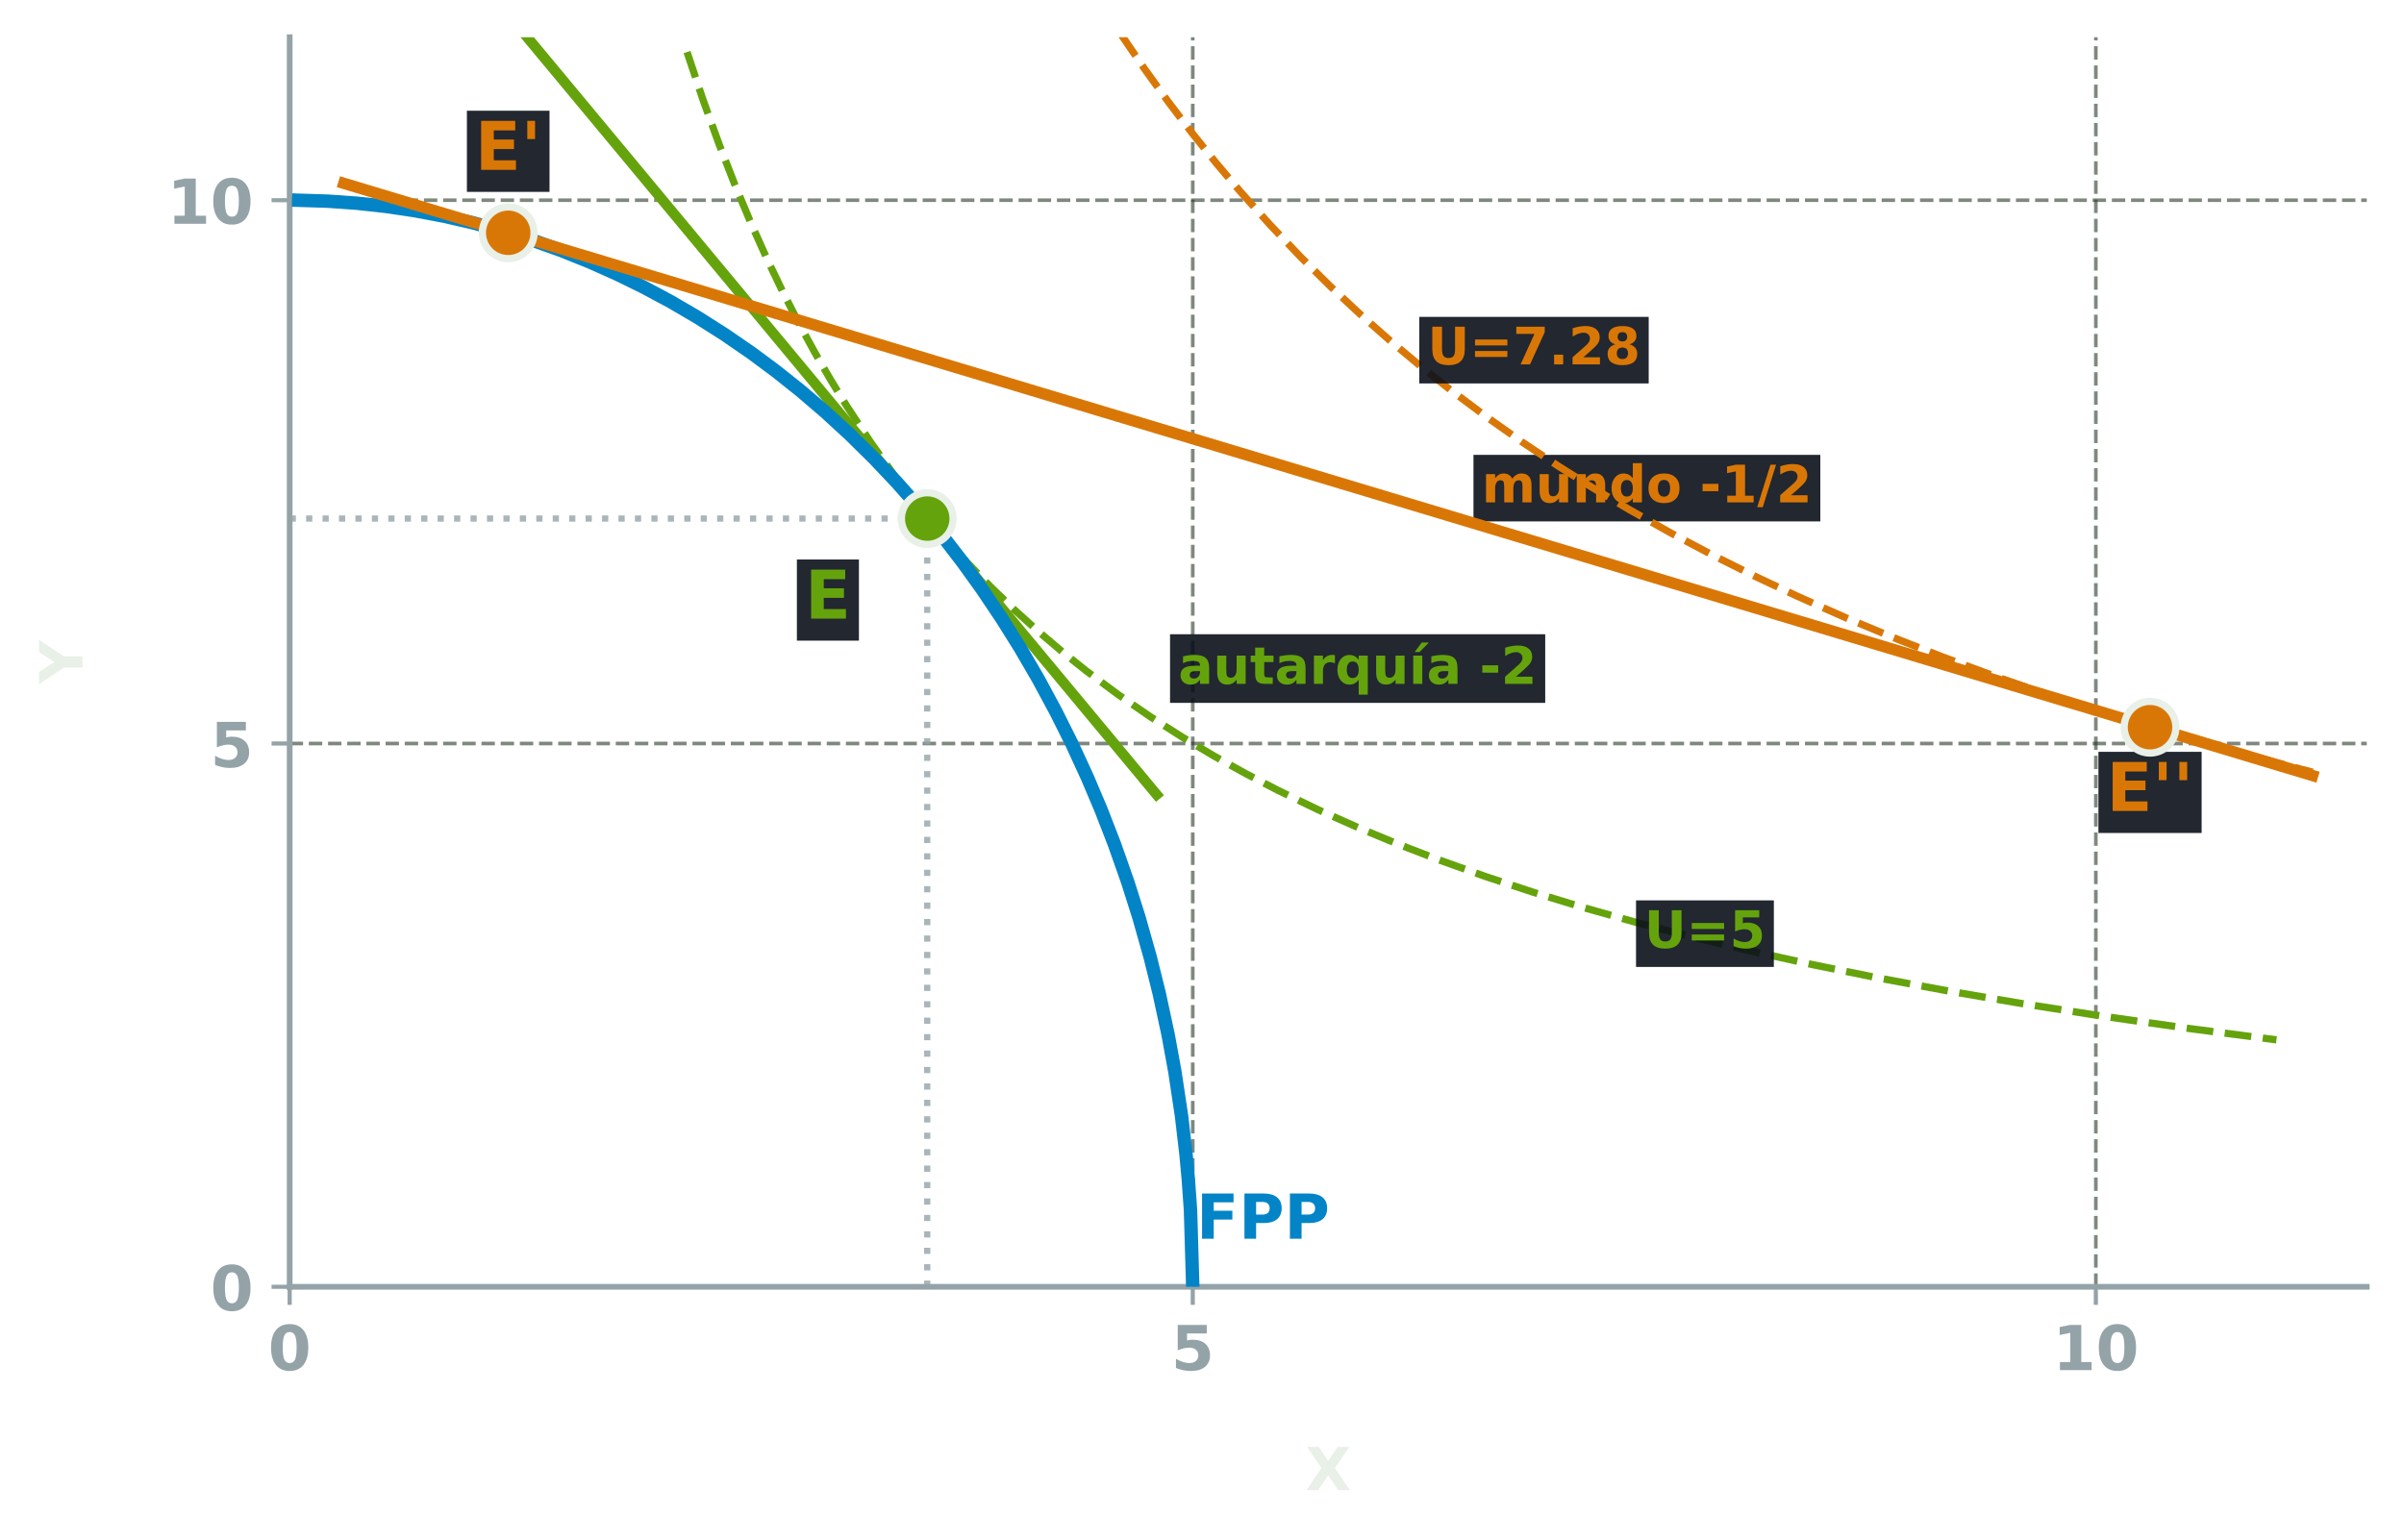
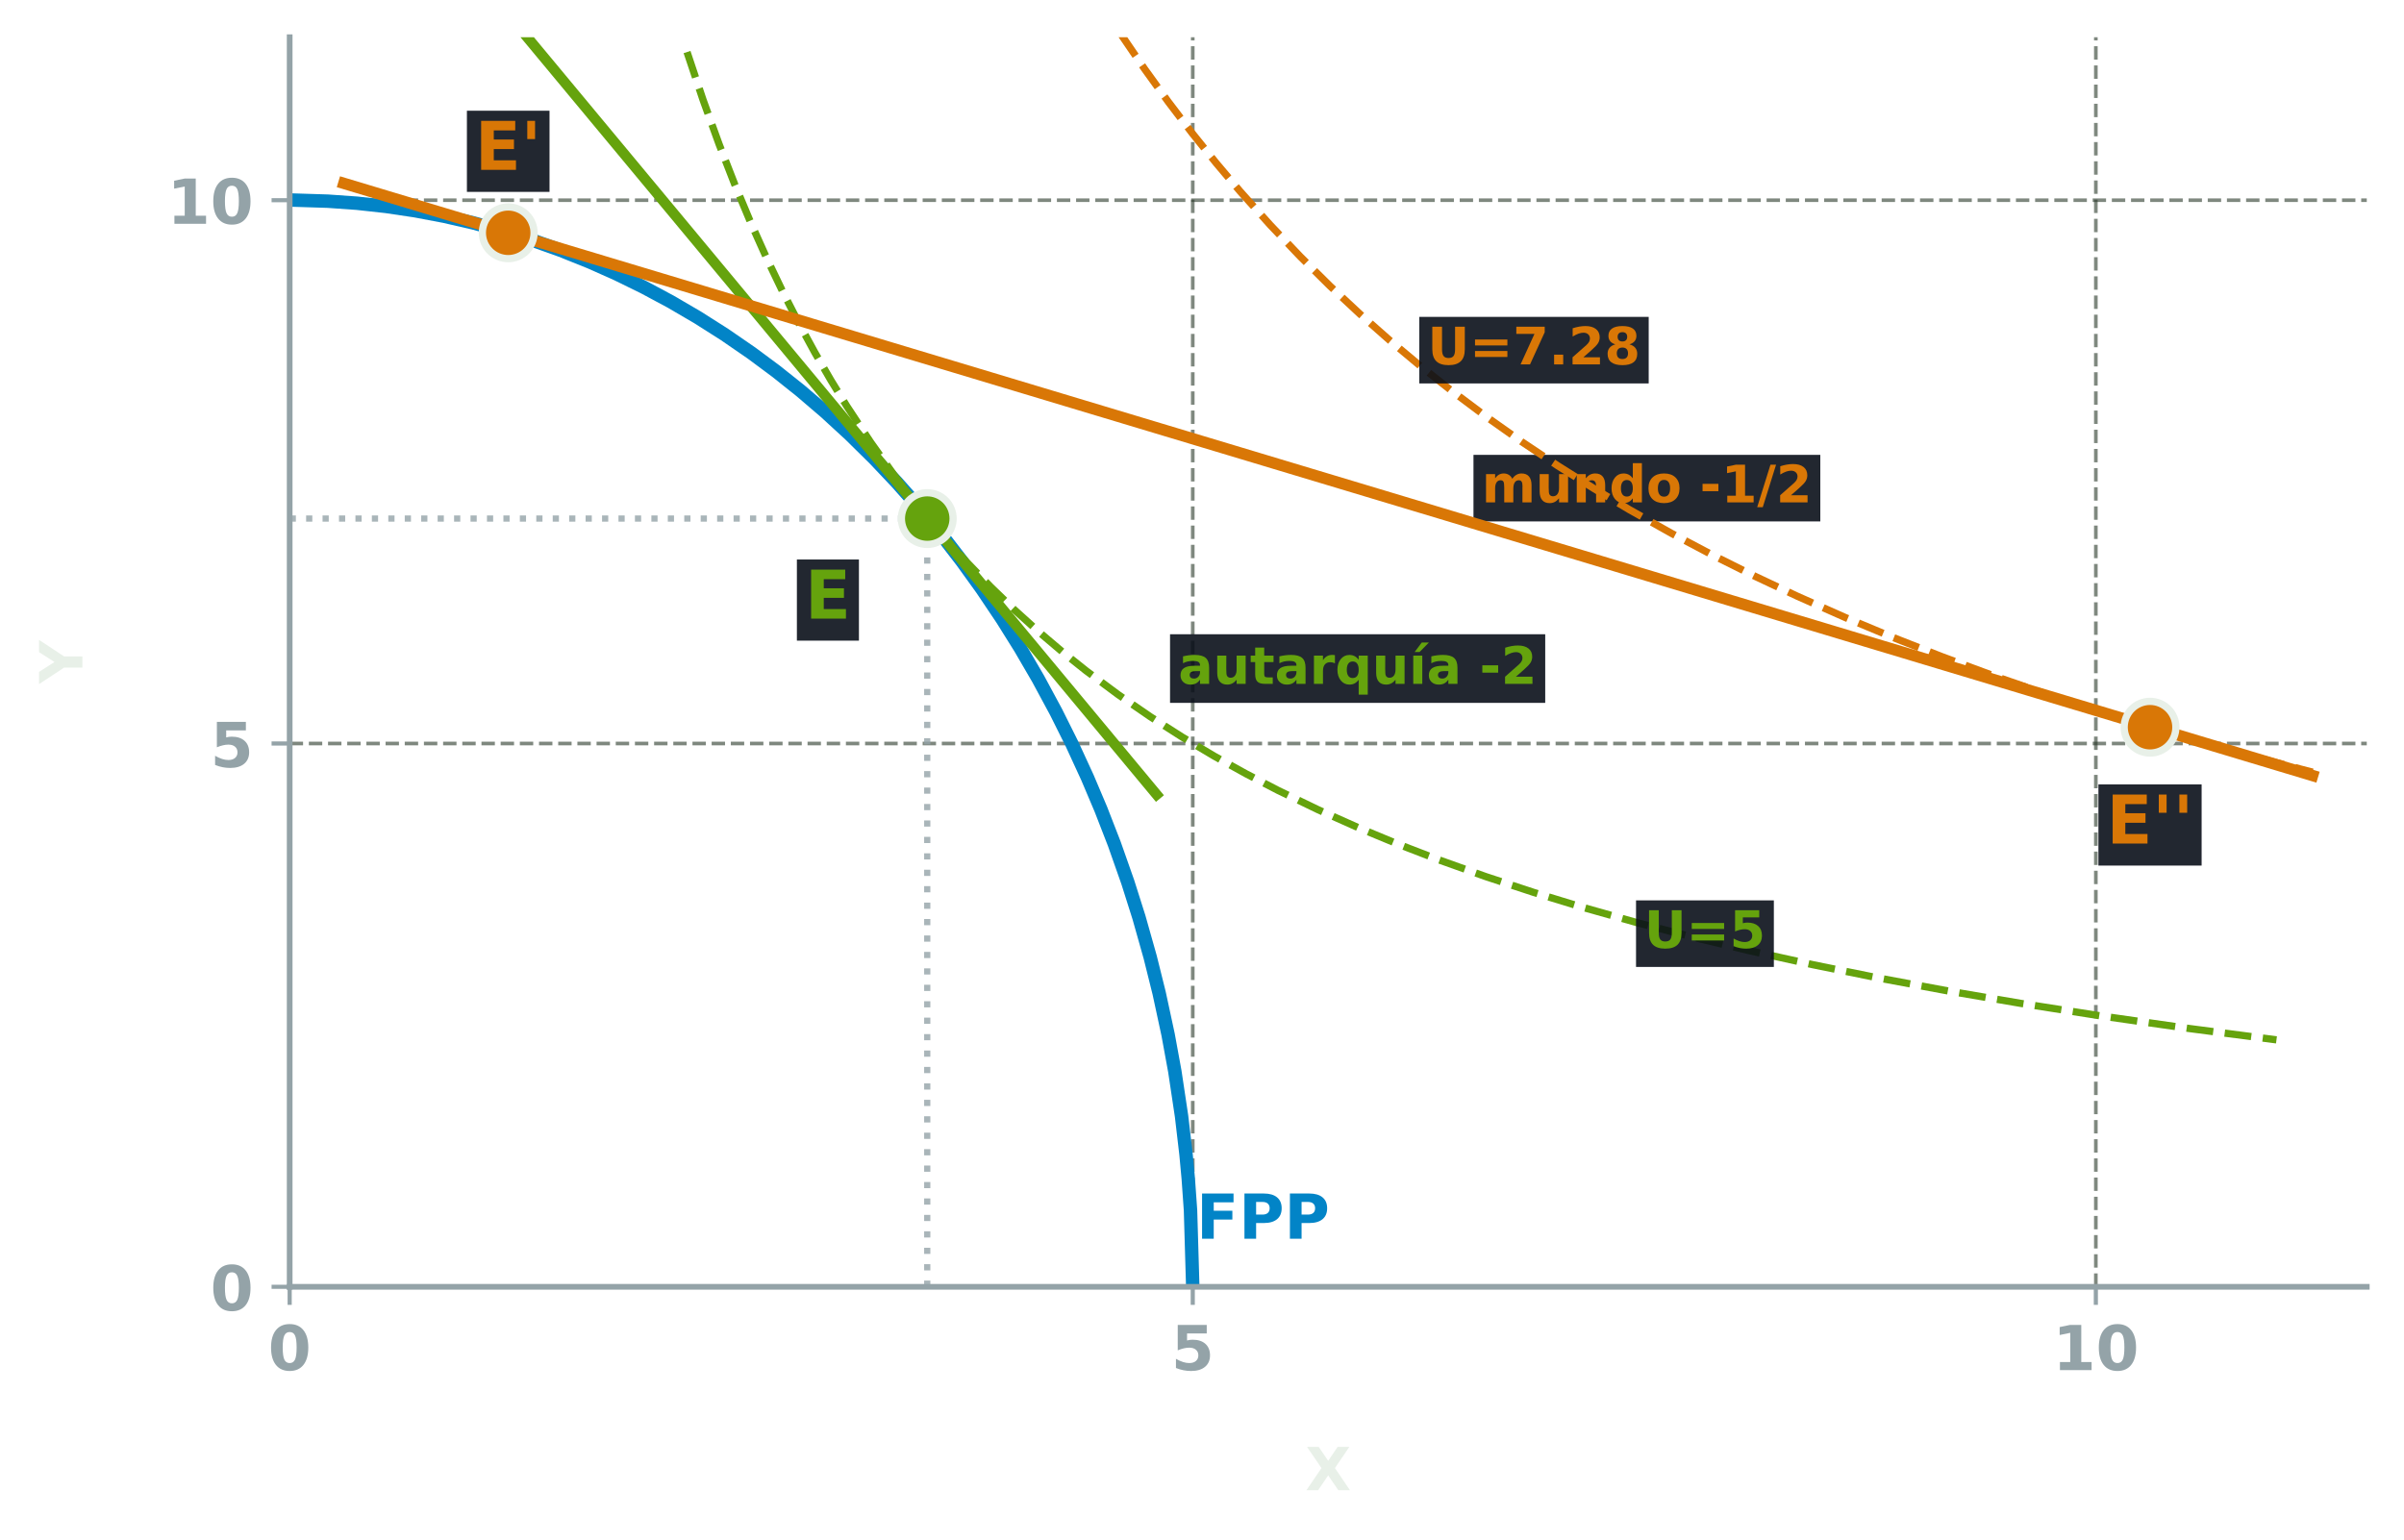
<svg xmlns="http://www.w3.org/2000/svg" xmlns:xlink="http://www.w3.org/1999/xlink" width="464.989pt" height="297.92pt" viewBox="0 0 464.989 297.92" version="1.1">
  <defs>
    <style type="text/css">*{stroke-linejoin: round; stroke-linecap: butt}</style>
  </defs>
  <g id="figure_1">
    <g id="patch_1">
      <path d="M 0 297.92  L 464.989 297.92  L 464.989 0  L 0 0  L 0 297.92  z " style="fill: none; opacity: 0" />
    </g>
    <g id="axes_1">
      <g id="patch_2">
        <path d="M 56.029 248.976  L 457.789 248.976  L 457.789 7.2  L 56.029 7.2  L 56.029 248.976  z " style="fill: none" />
      </g>
      <g id="matplotlib.axis_1">
        <g id="xtick_1">
          <g id="line2d_1">
            <path d="M 56.029 248.976  L 56.029 7.2  " clip-path="url(#p7206376d84)" style="fill: none; stroke-dasharray: 2.59,1.12; stroke-dashoffset: 0; stroke: #2a3a2a; stroke-opacity: 0.6; stroke-width: 0.7" />
          </g>
          <g id="line2d_2">
            <defs>
              <path id="m409fbe080f" d="M 0 0  L 0 3.5  " style="stroke: #94a3a8; stroke-width: 0.8" />
            </defs>
            <g>
              <use xlink:href="#m409fbe080f" x="56.029" y="248.976" style="fill: #94a3a8; stroke: #94a3a8; stroke-width: 0.8" />
            </g>
          </g>
          <g id="text_1">
            <g style="fill: #94a3a8" transform="translate(51.85391 265.0941) scale(0.12 -0.12)">
              <defs>
                <path id="DejaVuSans-Bold-30" d="M 2944 2338  Q 2944 3213 2780 3570  Q 2616 3928 2228 3928  Q 1841 3928 1675 3570  Q 1509 3213 1509 2338  Q 1509 1453 1675 1090  Q 1841 728 2228 728  Q 2613 728 2778 1090  Q 2944 1453 2944 2338  z M 4147 2328  Q 4147 1169 3647 539  Q 3147 -91 2228 -91  Q 1306 -91 806 539  Q 306 1169 306 2328  Q 306 3491 806 4120  Q 1306 4750 2228 4750  Q 3147 4750 3647 4120  Q 4147 3491 4147 2328  z " transform="scale(0.015625)" />
              </defs>
              <use xlink:href="#DejaVuSans-Bold-30" />
            </g>
          </g>
        </g>
        <g id="xtick_2">
          <g id="line2d_3">
            <path d="M 230.707 248.976  L 230.707 7.2  " clip-path="url(#p7206376d84)" style="fill: none; stroke-dasharray: 2.59,1.12; stroke-dashoffset: 0; stroke: #2a3a2a; stroke-opacity: 0.6; stroke-width: 0.7" />
          </g>
          <g id="line2d_4">
            <g>
              <use xlink:href="#m409fbe080f" x="230.707" y="248.976" style="fill: #94a3a8; stroke: #94a3a8; stroke-width: 0.8" />
            </g>
          </g>
          <g id="text_2">
            <g style="fill: #94a3a8" transform="translate(226.5322 265.0941) scale(0.12 -0.12)">
              <defs>
                <path id="DejaVuSans-Bold-35" d="M 678 4666  L 3669 4666  L 3669 3781  L 1638 3781  L 1638 3059  Q 1775 3097 1914 3117  Q 2053 3138 2203 3138  Q 3056 3138 3531 2711  Q 4006 2284 4006 1522  Q 4006 766 3489 337  Q 2972 -91 2053 -91  Q 1656 -91 1267 -14  Q 878 63 494 219  L 494 1166  Q 875 947 1217 837  Q 1559 728 1863 728  Q 2300 728 2551 942  Q 2803 1156 2803 1522  Q 2803 1891 2551 2103  Q 2300 2316 1863 2316  Q 1603 2316 1309 2248  Q 1016 2181 678 2041  L 678 4666  z " transform="scale(0.015625)" />
              </defs>
              <use xlink:href="#DejaVuSans-Bold-35" />
            </g>
          </g>
        </g>
        <g id="xtick_3">
          <g id="line2d_5">
            <path d="M 405.385 248.976  L 405.385 7.2  " clip-path="url(#p7206376d84)" style="fill: none; stroke-dasharray: 2.59,1.12; stroke-dashoffset: 0; stroke: #2a3a2a; stroke-opacity: 0.6; stroke-width: 0.7" />
          </g>
          <g id="line2d_6">
            <g>
              <use xlink:href="#m409fbe080f" x="405.385" y="248.976" style="fill: #94a3a8; stroke: #94a3a8; stroke-width: 0.8" />
            </g>
          </g>
          <g id="text_3">
            <g style="fill: #94a3a8" transform="translate(397.0357 265.0941) scale(0.12 -0.12)">
              <defs>
                <path id="DejaVuSans-Bold-31" d="M 750 831  L 1813 831  L 1813 3847  L 722 3622  L 722 4441  L 1806 4666  L 2950 4666  L 2950 831  L 4013 831  L 4013 0  L 750 0  L 750 831  z " transform="scale(0.015625)" />
              </defs>
              <use xlink:href="#DejaVuSans-Bold-31" />
              <use xlink:href="#DejaVuSans-Bold-30" x="69.58" />
            </g>
          </g>
        </g>
        <g id="text_4">
          <g style="fill: #e8f0e8" transform="translate(252.4757 288.328) scale(0.115 -0.115)">
            <defs>
              <path id="DejaVuSans-Bold-58" d="M 3188 2381  L 4806 0  L 3553 0  L 2463 1594  L 1381 0  L 122 0  L 1741 2381  L 184 4666  L 1441 4666  L 2463 3163  L 3481 4666  L 4744 4666  L 3188 2381  z " transform="scale(0.015625)" />
            </defs>
            <use xlink:href="#DejaVuSans-Bold-58" />
          </g>
        </g>
      </g>
      <g id="matplotlib.axis_2">
        <g id="ytick_1">
          <g id="line2d_7">
            <path d="M 56.029 248.976  L 457.789 248.976  " clip-path="url(#p7206376d84)" style="fill: none; stroke-dasharray: 2.59,1.12; stroke-dashoffset: 0; stroke: #2a3a2a; stroke-opacity: 0.6; stroke-width: 0.7" />
          </g>
          <g id="line2d_8">
            <defs>
              <path id="m766cb33b4f" d="M 0 0  L -3.5 0  " style="stroke: #94a3a8; stroke-width: 0.8" />
            </defs>
            <g>
              <use xlink:href="#m766cb33b4f" x="56.029" y="248.976" style="fill: #94a3a8; stroke: #94a3a8; stroke-width: 0.8" />
            </g>
          </g>
          <g id="text_5">
            <g style="fill: #94a3a8" transform="translate(40.67922 253.5351) scale(0.12 -0.12)">
              <use xlink:href="#DejaVuSans-Bold-30" />
            </g>
          </g>
        </g>
        <g id="ytick_2">
          <g id="line2d_9">
            <path d="M 56.029 143.856  L 457.789 143.856  " clip-path="url(#p7206376d84)" style="fill: none; stroke-dasharray: 2.59,1.12; stroke-dashoffset: 0; stroke: #2a3a2a; stroke-opacity: 0.6; stroke-width: 0.7" />
          </g>
          <g id="line2d_10">
            <g>
              <use xlink:href="#m766cb33b4f" x="56.029" y="143.856" style="fill: #94a3a8; stroke: #94a3a8; stroke-width: 0.8" />
            </g>
          </g>
          <g id="text_6">
            <g style="fill: #94a3a8" transform="translate(40.67922 148.4151) scale(0.12 -0.12)">
              <use xlink:href="#DejaVuSans-Bold-35" />
            </g>
          </g>
        </g>
        <g id="ytick_3">
          <g id="line2d_11">
            <path d="M 56.029 38.736  L 457.789 38.736  " clip-path="url(#p7206376d84)" style="fill: none; stroke-dasharray: 2.59,1.12; stroke-dashoffset: 0; stroke: #2a3a2a; stroke-opacity: 0.6; stroke-width: 0.7" />
          </g>
          <g id="line2d_12">
            <g>
              <use xlink:href="#m766cb33b4f" x="56.029" y="38.736" style="fill: #94a3a8; stroke: #94a3a8; stroke-width: 0.8" />
            </g>
          </g>
          <g id="text_7">
            <g style="fill: #94a3a8" transform="translate(32.32984 43.29506) scale(0.12 -0.12)">
              <use xlink:href="#DejaVuSans-Bold-31" />
              <use xlink:href="#DejaVuSans-Bold-30" x="69.58" />
            </g>
          </g>
        </g>
        <g id="text_8">
          <g style="fill: #e8f0e8" transform="translate(15.9382 132.2514) rotate(-90) scale(0.115 -0.115)">
            <defs>
              <path id="DejaVuSans-Bold-59" d="M -63 4666  L 1253 4666  L 2316 3003  L 3378 4666  L 4697 4666  L 2919 1966  L 2919 0  L 1716 0  L 1716 1966  L -63 4666  z " transform="scale(0.015625)" />
            </defs>
            <use xlink:href="#DejaVuSans-Bold-59" />
          </g>
        </g>
      </g>
      <g id="line2d_13">
+         <path d="M 57.775 38.747  L 63.41 38.924  L 69.044 39.32  L 74.678 39.938  L 80.313 40.778  L 85.947 41.843  L 91.582 43.137  L 97.216 44.664  L 102.85 46.429  L 108.485 48.44  L 114.119 50.702  L 119.32 53.022  L 124.521 55.572  L 129.722 58.362  L 134.923 61.401  L 140.124 64.704  L 145.325 68.283  L 150.092 71.822  L 154.86 75.623  L 159.627 79.703  L 164.395 84.084  L 169.162 88.79  L 173.496 93.374  L 177.831 98.279  L 182.165 103.536  L 186.065 108.6  L 189.966 114.018  L 193.867 119.832  L 197.334 125.38  L 200.801 131.336  L 204.269 137.767  L 207.303 143.852  L 210.336 150.447  L 212.937 156.588  L 215.537 163.281  L 218.138 170.668  L 220.305 177.509  L 222.472 185.185  L 224.206 192.152  L 225.939 200.192  L 227.24 207.295  L 228.54 215.962  L 229.407 223.372  L 229.84 228.057  L 230.273 234.175  L 230.707 248.976  L 230.707 248.976  " clip-path="url(#p7206376d84)" style="fill: none; stroke: #0284c7; stroke-width: 2.6; stroke-linecap: square" />
+       </g>
+       <g id="line2d_14">
        <path d="M 179.351 248.976  L 179.351 100.336  " clip-path="url(#p7206376d84)" style="fill: none; stroke-dasharray: 1.2,1.98; stroke-dashoffset: 0; stroke: #94a3a8; stroke-opacity: 0.8; stroke-width: 1.2" />
      </g>
-       <g id="line2d_14">
+       <g id="line2d_15">
        <path d="M 56.029 100.336  L 179.351 100.336  " clip-path="url(#p7206376d84)" style="fill: none; stroke-dasharray: 1.2,1.98; stroke-dashoffset: 0; stroke: #94a3a8; stroke-opacity: 0.8; stroke-width: 1.2" />
      </g>
      <g id="patch_3">
        <path d="M 56.029 248.976  L 56.029 7.2  " style="fill: none; stroke: #94a3a8; stroke-width: 1.1; stroke-linejoin: miter; stroke-linecap: square" />
      </g>
      <g id="patch_4">
        <path d="M 56.029 248.976  L 457.789 248.976  " style="fill: none; stroke: #94a3a8; stroke-width: 1.1; stroke-linejoin: miter; stroke-linecap: square" />
      </g>
      <g id="end-label">
        <g style="fill: #0284c7" transform="translate(231.4056 239.6729) scale(0.12 -0.12)">
          <defs>
            <path id="DejaVuSans-Bold-46" d="M 588 4666  L 3834 4666  L 3834 3756  L 1791 3756  L 1791 2888  L 3713 2888  L 3713 1978  L 1791 1978  L 1791 0  L 588 0  L 588 4666  z " transform="scale(0.015625)" />
            <path id="DejaVuSans-Bold-50" d="M 588 4666  L 2584 4666  Q 3475 4666 3951 4270  Q 4428 3875 4428 3144  Q 4428 2409 3951 2014  Q 3475 1619 2584 1619  L 1791 1619  L 1791 0  L 588 0  L 588 4666  z M 1791 3794  L 1791 2491  L 2456 2491  Q 2806 2491 2997 2661  Q 3188 2831 3188 3144  Q 3188 3456 2997 3625  Q 2806 3794 2456 3794  L 1791 3794  z " transform="scale(0.015625)" />
          </defs>
          <use xlink:href="#DejaVuSans-Bold-46" />
          <use xlink:href="#DejaVuSans-Bold-50" x="68.311" />
          <use xlink:href="#DejaVuSans-Bold-50" x="141.602" />
        </g>
      </g>
-       <g id="line2d_15">
+       <g id="line2d_16">
        <path d="M 97.951 2.364  L 100.083 4.93  L 102.215 7.496  L 104.346 10.061  L 106.478 12.627  L 108.61 15.193  L 110.741 17.758  L 112.873 20.324  L 115.005 22.89  L 117.136 25.455  L 119.268 28.021  L 121.4 30.587  L 123.531 33.152  L 125.663 35.718  L 127.795 38.283  L 129.926 40.849  L 132.058 43.415  L 134.19 45.98  L 136.321 48.546  L 138.453 51.112  L 140.585 53.677  L 142.716 56.243  L 144.848 58.809  L 146.98 61.374  L 149.111 63.94  L 151.243 66.505  L 153.375 69.071  L 155.506 71.637  L 157.638 74.202  L 159.77 76.768  L 161.901 79.334  L 164.033 81.899  L 166.165 84.465  L 168.296 87.031  L 170.428 89.596  L 172.56 92.162  L 174.691 94.728  L 176.823 97.293  L 178.955 99.859  L 181.086 102.424  L 183.218 104.99  L 185.35 107.556  L 187.481 110.121  L 189.613 112.687  L 191.745 115.253  L 193.876 117.818  L 196.008 120.384  L 198.14 122.95  L 200.271 125.515  L 202.403 128.081  L 204.535 130.647  L 206.666 133.212  L 208.798 135.778  L 210.93 138.343  L 213.061 140.909  L 215.193 143.475  L 217.325 146.04  L 219.456 148.606  L 221.588 151.172  L 223.72 153.737  " clip-path="url(#p7206376d84)" style="fill: none; stroke: #65a30d; stroke-width: 2; stroke-linecap: square" />
      </g>
      <g id="text_9">
        <g id="patch_5">
          <path d="M 226.312 135.995  L 298.881 135.995  L 298.881 122.717  L 226.312 122.717  z " style="fill: #0a0f1a; opacity: 0.9" />
        </g>
        <g style="fill: #65a30d" transform="translate(227.912 132.3155) scale(0.1 -0.1)">
          <defs>
            <path id="DejaVuSans-Bold-61" d="M 2106 1575  Q 1756 1575 1579 1456  Q 1403 1338 1403 1106  Q 1403 894 1545 773  Q 1688 653 1941 653  Q 2256 653 2472 879  Q 2688 1106 2688 1447  L 2688 1575  L 2106 1575  z M 3816 1997  L 3816 0  L 2688 0  L 2688 519  Q 2463 200 2181 54  Q 1900 -91 1497 -91  Q 953 -91 614 226  Q 275 544 275 1050  Q 275 1666 698 1953  Q 1122 2241 2028 2241  L 2688 2241  L 2688 2328  Q 2688 2594 2478 2717  Q 2269 2841 1825 2841  Q 1466 2841 1156 2769  Q 847 2697 581 2553  L 581 3406  Q 941 3494 1303 3539  Q 1666 3584 2028 3584  Q 2975 3584 3395 3211  Q 3816 2838 3816 1997  z " transform="scale(0.015625)" />
            <path id="DejaVuSans-Bold-75" d="M 500 1363  L 500 3500  L 1625 3500  L 1625 3150  Q 1625 2866 1622 2436  Q 1619 2006 1619 1863  Q 1619 1441 1641 1255  Q 1663 1069 1716 984  Q 1784 875 1895 815  Q 2006 756 2150 756  Q 2500 756 2700 1025  Q 2900 1294 2900 1772  L 2900 3500  L 4019 3500  L 4019 0  L 2900 0  L 2900 506  Q 2647 200 2364 54  Q 2081 -91 1741 -91  Q 1134 -91 817 281  Q 500 653 500 1363  z " transform="scale(0.015625)" />
            <path id="DejaVuSans-Bold-74" d="M 1759 4494  L 1759 3500  L 2913 3500  L 2913 2700  L 1759 2700  L 1759 1216  Q 1759 972 1856 886  Q 1953 800 2241 800  L 2816 800  L 2816 0  L 1856 0  Q 1194 0 917 276  Q 641 553 641 1216  L 641 2700  L 84 2700  L 84 3500  L 641 3500  L 641 4494  L 1759 4494  z " transform="scale(0.015625)" />
            <path id="DejaVuSans-Bold-72" d="M 3138 2547  Q 2991 2616 2845 2648  Q 2700 2681 2553 2681  Q 2122 2681 1889 2404  Q 1656 2128 1656 1613  L 1656 0  L 538 0  L 538 3500  L 1656 3500  L 1656 2925  Q 1872 3269 2151 3426  Q 2431 3584 2822 3584  Q 2878 3584 2943 3579  Q 3009 3575 3134 3559  L 3138 2547  z " transform="scale(0.015625)" />
            <path id="DejaVuSans-Bold-71" d="M 2181 2772  Q 1825 2772 1636 2509  Q 1447 2247 1447 1747  Q 1447 1247 1636 984  Q 1825 722 2181 722  Q 2541 722 2730 984  Q 2919 1247 2919 1747  Q 2919 2247 2730 2509  Q 2541 2772 2181 2772  z M 2919 506  Q 2688 197 2409 53  Q 2131 -91 1766 -91  Q 1119 -91 703 423  Q 288 938 288 1747  Q 288 2556 703 3067  Q 1119 3578 1766 3578  Q 2131 3578 2409 3434  Q 2688 3291 2919 2981  L 2919 3500  L 4044 3500  L 4044 -1331  L 2919 -1331  L 2919 506  z " transform="scale(0.015625)" />
            <path id="DejaVuSans-Bold-ed" d="M 538 3500  L 1656 3500  L 1656 0  L 538 0  L 538 3500  z M 1590 5119  L 2474 5119  L 1321 3944  L 709 3944  L 1590 5119  z " transform="scale(0.015625)" />
            <path id="DejaVuSans-Bold-20" transform="scale(0.015625)" />
            <path id="DejaVuSans-Bold-2d" d="M 347 2297  L 2309 2297  L 2309 1388  L 347 1388  L 347 2297  z " transform="scale(0.015625)" />
            <path id="DejaVuSans-Bold-32" d="M 1844 884  L 3897 884  L 3897 0  L 506 0  L 506 884  L 2209 2388  Q 2438 2594 2547 2791  Q 2656 2988 2656 3200  Q 2656 3528 2436 3728  Q 2216 3928 1850 3928  Q 1569 3928 1234 3808  Q 900 3688 519 3450  L 519 4475  Q 925 4609 1322 4679  Q 1719 4750 2100 4750  Q 2938 4750 3402 4381  Q 3866 4013 3866 3353  Q 3866 2972 3669 2642  Q 3472 2313 2841 1759  L 1844 884  z " transform="scale(0.015625)" />
          </defs>
          <use xlink:href="#DejaVuSans-Bold-61" />
          <use xlink:href="#DejaVuSans-Bold-75" x="67.48" />
          <use xlink:href="#DejaVuSans-Bold-74" x="138.672" />
          <use xlink:href="#DejaVuSans-Bold-61" x="186.475" />
          <use xlink:href="#DejaVuSans-Bold-72" x="253.955" />
          <use xlink:href="#DejaVuSans-Bold-71" x="303.271" />
          <use xlink:href="#DejaVuSans-Bold-75" x="374.854" />
          <use xlink:href="#DejaVuSans-Bold-ed" x="446.045" />
          <use xlink:href="#DejaVuSans-Bold-61" x="480.322" />
          <use xlink:href="#DejaVuSans-Bold-20" x="547.803" />
          <use xlink:href="#DejaVuSans-Bold-2d" x="582.617" />
          <use xlink:href="#DejaVuSans-Bold-32" x="624.121" />
        </g>
      </g>
-       <g id="line2d_16">
+       <g id="line2d_17">
        <path d="M 132.887 10.067  L 135.977 19.3  L 139.067 27.846  L 142.156 35.779  L 145.246 43.163  L 148.336 50.052  L 151.426 56.495  L 154.516 62.533  L 157.605 68.204  L 160.695 73.541  L 163.785 78.571  L 168.42 85.598  L 173.054 92.069  L 177.689 98.046  L 182.324 103.585  L 186.958 108.731  L 191.593 113.526  L 196.228 118.004  L 200.862 122.195  L 205.497 126.126  L 210.132 129.821  L 216.311 134.415  L 222.491 138.668  L 228.67 142.616  L 234.85 146.292  L 241.03 149.721  L 247.209 152.93  L 254.934 156.66  L 262.658 160.111  L 270.383 163.313  L 278.107 166.293  L 287.376 169.606  L 296.646 172.663  L 305.915 175.494  L 316.729 178.542  L 327.544 181.347  L 338.358 183.938  L 350.717 186.666  L 363.076 189.174  L 376.98 191.764  L 390.884 194.14  L 406.333 196.558  L 423.327 198.983  L 440.321 201.194  L 440.321 201.194  " clip-path="url(#p7206376d84)" style="fill: none; stroke-dasharray: 5.18,2.24; stroke-dashoffset: 0; stroke: #65a30d; stroke-width: 1.4" />
      </g>
      <g id="text_10">
        <g id="patch_6">
          <path d="M 285.004 100.885  L 352.09 100.885  L 352.09 88.007  L 285.004 88.007  z " style="fill: #0a0f1a; opacity: 0.9" />
        </g>
        <g style="fill: #d97706" transform="translate(286.6039 97.20543) scale(0.1 -0.1)">
          <defs>
            <path id="DejaVuSans-Bold-6d" d="M 3781 2919  Q 3994 3244 4286 3414  Q 4578 3584 4928 3584  Q 5531 3584 5847 3212  Q 6163 2841 6163 2131  L 6163 0  L 5038 0  L 5038 1825  Q 5041 1866 5042 1909  Q 5044 1953 5044 2034  Q 5044 2406 4934 2573  Q 4825 2741 4581 2741  Q 4263 2741 4089 2478  Q 3916 2216 3909 1719  L 3909 0  L 2784 0  L 2784 1825  Q 2784 2406 2684 2573  Q 2584 2741 2328 2741  Q 2006 2741 1831 2477  Q 1656 2213 1656 1722  L 1656 0  L 531 0  L 531 3500  L 1656 3500  L 1656 2988  Q 1863 3284 2130 3434  Q 2397 3584 2719 3584  Q 3081 3584 3359 3409  Q 3638 3234 3781 2919  z " transform="scale(0.015625)" />
            <path id="DejaVuSans-Bold-6e" d="M 4056 2131  L 4056 0  L 2931 0  L 2931 347  L 2931 1631  Q 2931 2084 2911 2256  Q 2891 2428 2841 2509  Q 2775 2619 2662 2680  Q 2550 2741 2406 2741  Q 2056 2741 1856 2470  Q 1656 2200 1656 1722  L 1656 0  L 538 0  L 538 3500  L 1656 3500  L 1656 2988  Q 1909 3294 2193 3439  Q 2478 3584 2822 3584  Q 3428 3584 3742 3212  Q 4056 2841 4056 2131  z " transform="scale(0.015625)" />
            <path id="DejaVuSans-Bold-64" d="M 2919 2988  L 2919 4863  L 4044 4863  L 4044 0  L 2919 0  L 2919 506  Q 2688 197 2409 53  Q 2131 -91 1766 -91  Q 1119 -91 703 423  Q 288 938 288 1747  Q 288 2556 703 3070  Q 1119 3584 1766 3584  Q 2128 3584 2408 3439  Q 2688 3294 2919 2988  z M 2181 722  Q 2541 722 2730 984  Q 2919 1247 2919 1747  Q 2919 2247 2730 2509  Q 2541 2772 2181 2772  Q 1825 2772 1636 2509  Q 1447 2247 1447 1747  Q 1447 1247 1636 984  Q 1825 722 2181 722  z " transform="scale(0.015625)" />
            <path id="DejaVuSans-Bold-6f" d="M 2203 2784  Q 1831 2784 1636 2517  Q 1441 2250 1441 1747  Q 1441 1244 1636 976  Q 1831 709 2203 709  Q 2569 709 2762 976  Q 2956 1244 2956 1747  Q 2956 2250 2762 2517  Q 2569 2784 2203 2784  z M 2203 3584  Q 3106 3584 3614 3096  Q 4122 2609 4122 1747  Q 4122 884 3614 396  Q 3106 -91 2203 -91  Q 1297 -91 786 396  Q 275 884 275 1747  Q 275 2609 786 3096  Q 1297 3584 2203 3584  z " transform="scale(0.015625)" />
            <path id="DejaVuSans-Bold-2f" d="M 1644 4666  L 2338 4666  L 691 -594  L 0 -594  L 1644 4666  z " transform="scale(0.015625)" />
          </defs>
          <use xlink:href="#DejaVuSans-Bold-6d" />
          <use xlink:href="#DejaVuSans-Bold-75" x="104.199" />
          <use xlink:href="#DejaVuSans-Bold-6e" x="175.391" />
          <use xlink:href="#DejaVuSans-Bold-64" x="246.582" />
          <use xlink:href="#DejaVuSans-Bold-6f" x="318.164" />
          <use xlink:href="#DejaVuSans-Bold-20" x="386.865" />
          <use xlink:href="#DejaVuSans-Bold-2d" x="421.68" />
          <use xlink:href="#DejaVuSans-Bold-31" x="463.184" />
          <use xlink:href="#DejaVuSans-Bold-2f" x="532.764" />
          <use xlink:href="#DejaVuSans-Bold-32" x="569.287" />
        </g>
      </g>
-       <g id="line2d_17">
+       <g id="line2d_18">
        <path d="M 216.733 6.514  L 221.367 13.311  L 226.002 19.737  L 230.637 25.822  L 235.271 31.592  L 239.906 37.071  L 245.699 43.543  L 251.493 49.632  L 257.286 55.371  L 263.079 60.788  L 268.873 65.91  L 274.666 70.761  L 280.459 75.361  L 287.411 80.577  L 294.363 85.489  L 301.315 90.123  L 308.268 94.501  L 315.22 98.645  L 323.33 103.206  L 331.441 107.499  L 339.552 111.546  L 347.662 115.368  L 356.932 119.484  L 366.201 123.354  L 375.47 126.999  L 385.898 130.855  L 396.326 134.475  L 407.913 138.245  L 419.5 141.775  L 432.245 145.407  L 444.991 148.8  L 447.308 149.394  L 447.308 149.394  " clip-path="url(#p7206376d84)" style="fill: none; stroke-dasharray: 5.18,2.24; stroke-dashoffset: 0; stroke: #d97706; stroke-width: 1.4" />
      </g>
      <g id="text_11">
        <g id="patch_7">
          <path d="M 154.137 123.955  L 166.137 123.955  L 166.137 108.254  L 154.137 108.254  z " style="fill: #0a0f1a; opacity: 0.9" />
        </g>
        <g style="fill: #65a30d" transform="translate(155.6965 119.6915) scale(0.13 -0.13)">
          <defs>
            <path id="DejaVuSans-Bold-45" d="M 588 4666  L 3834 4666  L 3834 3756  L 1791 3756  L 1791 2888  L 3713 2888  L 3713 1978  L 1791 1978  L 1791 909  L 3903 909  L 3903 0  L 588 0  L 588 4666  z " transform="scale(0.015625)" />
          </defs>
          <use xlink:href="#DejaVuSans-Bold-45" />
        </g>
      </g>
      <g id="text_12">
        <g id="patch_8">
          <path d="M 90.311 37.126  L 106.291 37.126  L 106.291 21.424  L 90.311 21.424  z " style="fill: #0a0f1a; opacity: 0.9" />
        </g>
        <g style="fill: #d97706" transform="translate(91.87081 32.86239) scale(0.13 -0.13)">
          <defs>
            <path id="DejaVuSans-Bold-27" d="M 1350 4666  L 1350 2931  L 609 2931  L 609 4666  L 1350 4666  z " transform="scale(0.015625)" />
          </defs>
          <use xlink:href="#DejaVuSans-Bold-45" />
          <use xlink:href="#DejaVuSans-Bold-27" x="68.311" />
        </g>
      </g>
      <g id="text_13">
        <g id="patch_9">
-           <path d="M 405.886 161.168  L 425.845 161.168  L 425.845 145.466  L 405.886 145.466  z " style="fill: #0a0f1a; opacity: 0.9" />
-         </g>
-         <g style="fill: #d97706" transform="translate(407.4463 156.904) scale(0.13 -0.13)">
+           <path d="M 405.886 167.475  L 425.845 167.475  L 425.845 151.773  L 405.886 151.773  z " style="fill: #0a0f1a; opacity: 0.9" />
+         </g>
+         <g style="fill: #d97706" transform="translate(407.4463 163.2112) scale(0.13 -0.13)">
          <use xlink:href="#DejaVuSans-Bold-45" />
          <use xlink:href="#DejaVuSans-Bold-27" x="68.311" />
          <use xlink:href="#DejaVuSans-Bold-27" x="98.926" />
        </g>
      </g>
      <g id="text_14">
        <g id="patch_10">
          <path d="M 274.523 74.188  L 318.895 74.188  L 318.895 61.31  L 274.523 61.31  z " style="fill: #0a0f1a; opacity: 0.9" />
        </g>
        <g style="fill: #d97706" transform="translate(276.1232 70.50849) scale(0.1 -0.1)">
          <defs>
            <path id="DejaVuSans-Bold-55" d="M 588 4666  L 1791 4666  L 1791 1869  Q 1791 1291 1980 1042  Q 2169 794 2597 794  Q 3028 794 3217 1042  Q 3406 1291 3406 1869  L 3406 4666  L 4609 4666  L 4609 1869  Q 4609 878 4112 393  Q 3616 -91 2597 -91  Q 1581 -91 1084 393  Q 588 878 588 1869  L 588 4666  z " transform="scale(0.015625)" />
            <path id="DejaVuSans-Bold-3d" d="M 678 3084  L 4684 3084  L 4684 2350  L 678 2350  L 678 3084  z M 678 1663  L 4684 1663  L 4684 922  L 678 922  L 678 1663  z " transform="scale(0.015625)" />
            <path id="DejaVuSans-Bold-37" d="M 428 4666  L 3944 4666  L 3944 3988  L 2125 0  L 953 0  L 2675 3781  L 428 3781  L 428 4666  z " transform="scale(0.015625)" />
            <path id="DejaVuSans-Bold-2e" d="M 653 1209  L 1778 1209  L 1778 0  L 653 0  L 653 1209  z " transform="scale(0.015625)" />
            <path id="DejaVuSans-Bold-38" d="M 2228 2088  Q 1891 2088 1709 1903  Q 1528 1719 1528 1375  Q 1528 1031 1709 848  Q 1891 666 2228 666  Q 2563 666 2741 848  Q 2919 1031 2919 1375  Q 2919 1722 2741 1905  Q 2563 2088 2228 2088  z M 1350 2484  Q 925 2613 709 2878  Q 494 3144 494 3541  Q 494 4131 934 4440  Q 1375 4750 2228 4750  Q 3075 4750 3515 4442  Q 3956 4134 3956 3541  Q 3956 3144 3739 2878  Q 3522 2613 3097 2484  Q 3572 2353 3814 2058  Q 4056 1763 4056 1313  Q 4056 619 3595 264  Q 3134 -91 2228 -91  Q 1319 -91 855 264  Q 391 619 391 1313  Q 391 1763 633 2058  Q 875 2353 1350 2484  z M 1631 3419  Q 1631 3141 1786 2991  Q 1941 2841 2228 2841  Q 2509 2841 2662 2991  Q 2816 3141 2816 3419  Q 2816 3697 2662 3845  Q 2509 3994 2228 3994  Q 1941 3994 1786 3844  Q 1631 3694 1631 3419  z " transform="scale(0.015625)" />
          </defs>
          <use xlink:href="#DejaVuSans-Bold-55" />
          <use xlink:href="#DejaVuSans-Bold-3d" x="81.201" />
          <use xlink:href="#DejaVuSans-Bold-37" x="164.99" />
          <use xlink:href="#DejaVuSans-Bold-2e" x="234.57" />
          <use xlink:href="#DejaVuSans-Bold-32" x="272.559" />
          <use xlink:href="#DejaVuSans-Bold-38" x="342.139" />
        </g>
      </g>
      <g id="text_15">
        <g id="patch_11">
          <path d="M 316.446 187.087  L 343.104 187.087  L 343.104 174.209  L 316.446 174.209  z " style="fill: #0a0f1a; opacity: 0.9" />
        </g>
        <g style="fill: #65a30d" transform="translate(318.046 183.4074) scale(0.1 -0.1)">
          <use xlink:href="#DejaVuSans-Bold-55" />
          <use xlink:href="#DejaVuSans-Bold-3d" x="81.201" />
          <use xlink:href="#DejaVuSans-Bold-35" x="164.99" />
        </g>
-       </g>
-       <g id="line2d_18">
-         <path d="M 57.775 38.747  L 63.41 38.924  L 69.044 39.32  L 74.678 39.938  L 80.313 40.778  L 85.947 41.843  L 91.582 43.137  L 97.216 44.664  L 102.85 46.429  L 108.485 48.44  L 114.119 50.702  L 119.32 53.022  L 124.521 55.572  L 129.722 58.362  L 134.923 61.401  L 140.124 64.704  L 145.325 68.283  L 150.092 71.822  L 154.86 75.623  L 159.627 79.703  L 164.395 84.084  L 169.162 88.79  L 173.496 93.374  L 177.831 98.279  L 182.165 103.536  L 186.065 108.6  L 189.966 114.018  L 193.867 119.832  L 197.334 125.38  L 200.801 131.336  L 204.269 137.767  L 207.303 143.852  L 210.336 150.447  L 212.937 156.588  L 215.537 163.281  L 218.138 170.668  L 220.305 177.509  L 222.472 185.185  L 224.206 192.152  L 225.939 200.192  L 227.24 207.295  L 228.54 215.962  L 229.407 223.372  L 229.84 228.057  L 230.273 234.175  L 230.707 248.976  L 230.707 248.976  " clip-path="url(#p7206376d84)" style="fill: none; stroke: #0284c7; stroke-width: 2.6; stroke-linecap: square" />
      </g>
      <g id="line2d_19">
        <path d="M 66.509 35.477  L 71.33 36.928  L 76.15 38.378  L 80.97 39.828  L 85.79 41.279  L 90.61 42.729  L 95.431 44.18  L 100.251 45.63  L 105.071 47.08  L 109.891 48.531  L 114.712 49.981  L 119.532 51.432  L 124.352 52.882  L 129.172 54.332  L 133.993 55.783  L 138.813 57.233  L 143.633 58.684  L 148.453 60.134  L 153.274 61.584  L 158.094 63.035  L 162.914 64.485  L 167.734 65.935  L 172.554 67.386  L 177.375 68.836  L 182.195 70.287  L 187.015 71.737  L 191.835 73.187  L 196.656 74.638  L 201.476 76.088  L 206.296 77.539  L 211.116 78.989  L 215.937 80.439  L 220.757 81.89  L 225.577 83.34  L 230.397 84.791  L 235.218 86.241  L 240.038 87.691  L 244.858 89.142  L 249.678 90.592  L 254.498 92.042  L 259.319 93.493  L 264.139 94.943  L 268.959 96.394  L 273.779 97.844  L 278.6 99.294  L 283.42 100.745  L 288.24 102.195  L 293.06 103.646  L 297.881 105.096  L 302.701 106.546  L 307.521 107.997  L 312.341 109.447  L 317.162 110.898  L 321.982 112.348  L 326.802 113.798  L 331.622 115.249  L 336.442 116.699  L 341.263 118.15  L 346.083 119.6  L 350.903 121.05  L 355.723 122.501  L 360.544 123.951  L 365.364 125.401  L 370.184 126.852  L 375.004 128.302  L 379.825 129.753  L 384.645 131.203  L 389.465 132.653  L 394.285 134.104  L 399.106 135.554  L 403.926 137.005  L 408.746 138.455  L 413.566 139.905  L 418.386 141.356  L 423.207 142.806  L 428.027 144.257  L 432.847 145.707  L 437.667 147.157  L 442.488 148.608  L 447.308 150.058  " clip-path="url(#p7206376d84)" style="fill: none; stroke: #d97706; stroke-width: 2.2; stroke-linecap: square" />
      </g>
      <g id="line2d_20">
        <defs>
          <path id="md540a42a4c" d="M 0 5  C 1.326 5 2.598 4.473 3.536 3.536  C 4.473 2.598 5 1.326 5 0  C 5 -1.326 4.473 -2.598 3.536 -3.536  C 2.598 -4.473 1.326 -5 0 -5  C -1.326 -5 -2.598 -4.473 -3.536 -3.536  C -4.473 -2.598 -5 -1.326 -5 0  C -5 1.326 -4.473 2.598 -3.536 3.536  C -2.598 4.473 -1.326 5 0 5  z " style="stroke: #e8f0e8; stroke-width: 1.4" />
        </defs>
        <g clip-path="url(#p7206376d84)">
          <use xlink:href="#md540a42a4c" x="179.351" y="100.336" style="fill: #65a30d; stroke: #e8f0e8; stroke-width: 1.4" />
        </g>
      </g>
      <g id="line2d_21">
        <defs>
          <path id="m53f0f6db08" d="M 0 5  C 1.326 5 2.598 4.473 3.536 3.536  C 4.473 2.598 5 1.326 5 0  C 5 -1.326 4.473 -2.598 3.536 -3.536  C 2.598 -4.473 1.326 -5 0 -5  C -1.326 -5 -2.598 -4.473 -3.536 -3.536  C -4.473 -2.598 -5 -1.326 -5 0  C -5 1.326 -4.473 2.598 -3.536 3.536  C -2.598 4.473 -1.326 5 0 5  z " style="stroke: #e8f0e8; stroke-width: 1.4" />
        </defs>
        <g clip-path="url(#p7206376d84)">
          <use xlink:href="#m53f0f6db08" x="98.301" y="45.043" style="fill: #d97706; stroke: #e8f0e8; stroke-width: 1.4" />
        </g>
      </g>
      <g id="line2d_22">
        <g clip-path="url(#p7206376d84)">
          <use xlink:href="#m53f0f6db08" x="415.866" y="140.702" style="fill: #d97706; stroke: #e8f0e8; stroke-width: 1.4" />
        </g>
      </g>
    </g>
  </g>
  <defs>
    <clipPath id="p7206376d84">
      <rect x="56.029" y="7.2" width="401.76" height="241.776" />
    </clipPath>
  </defs>
</svg>
